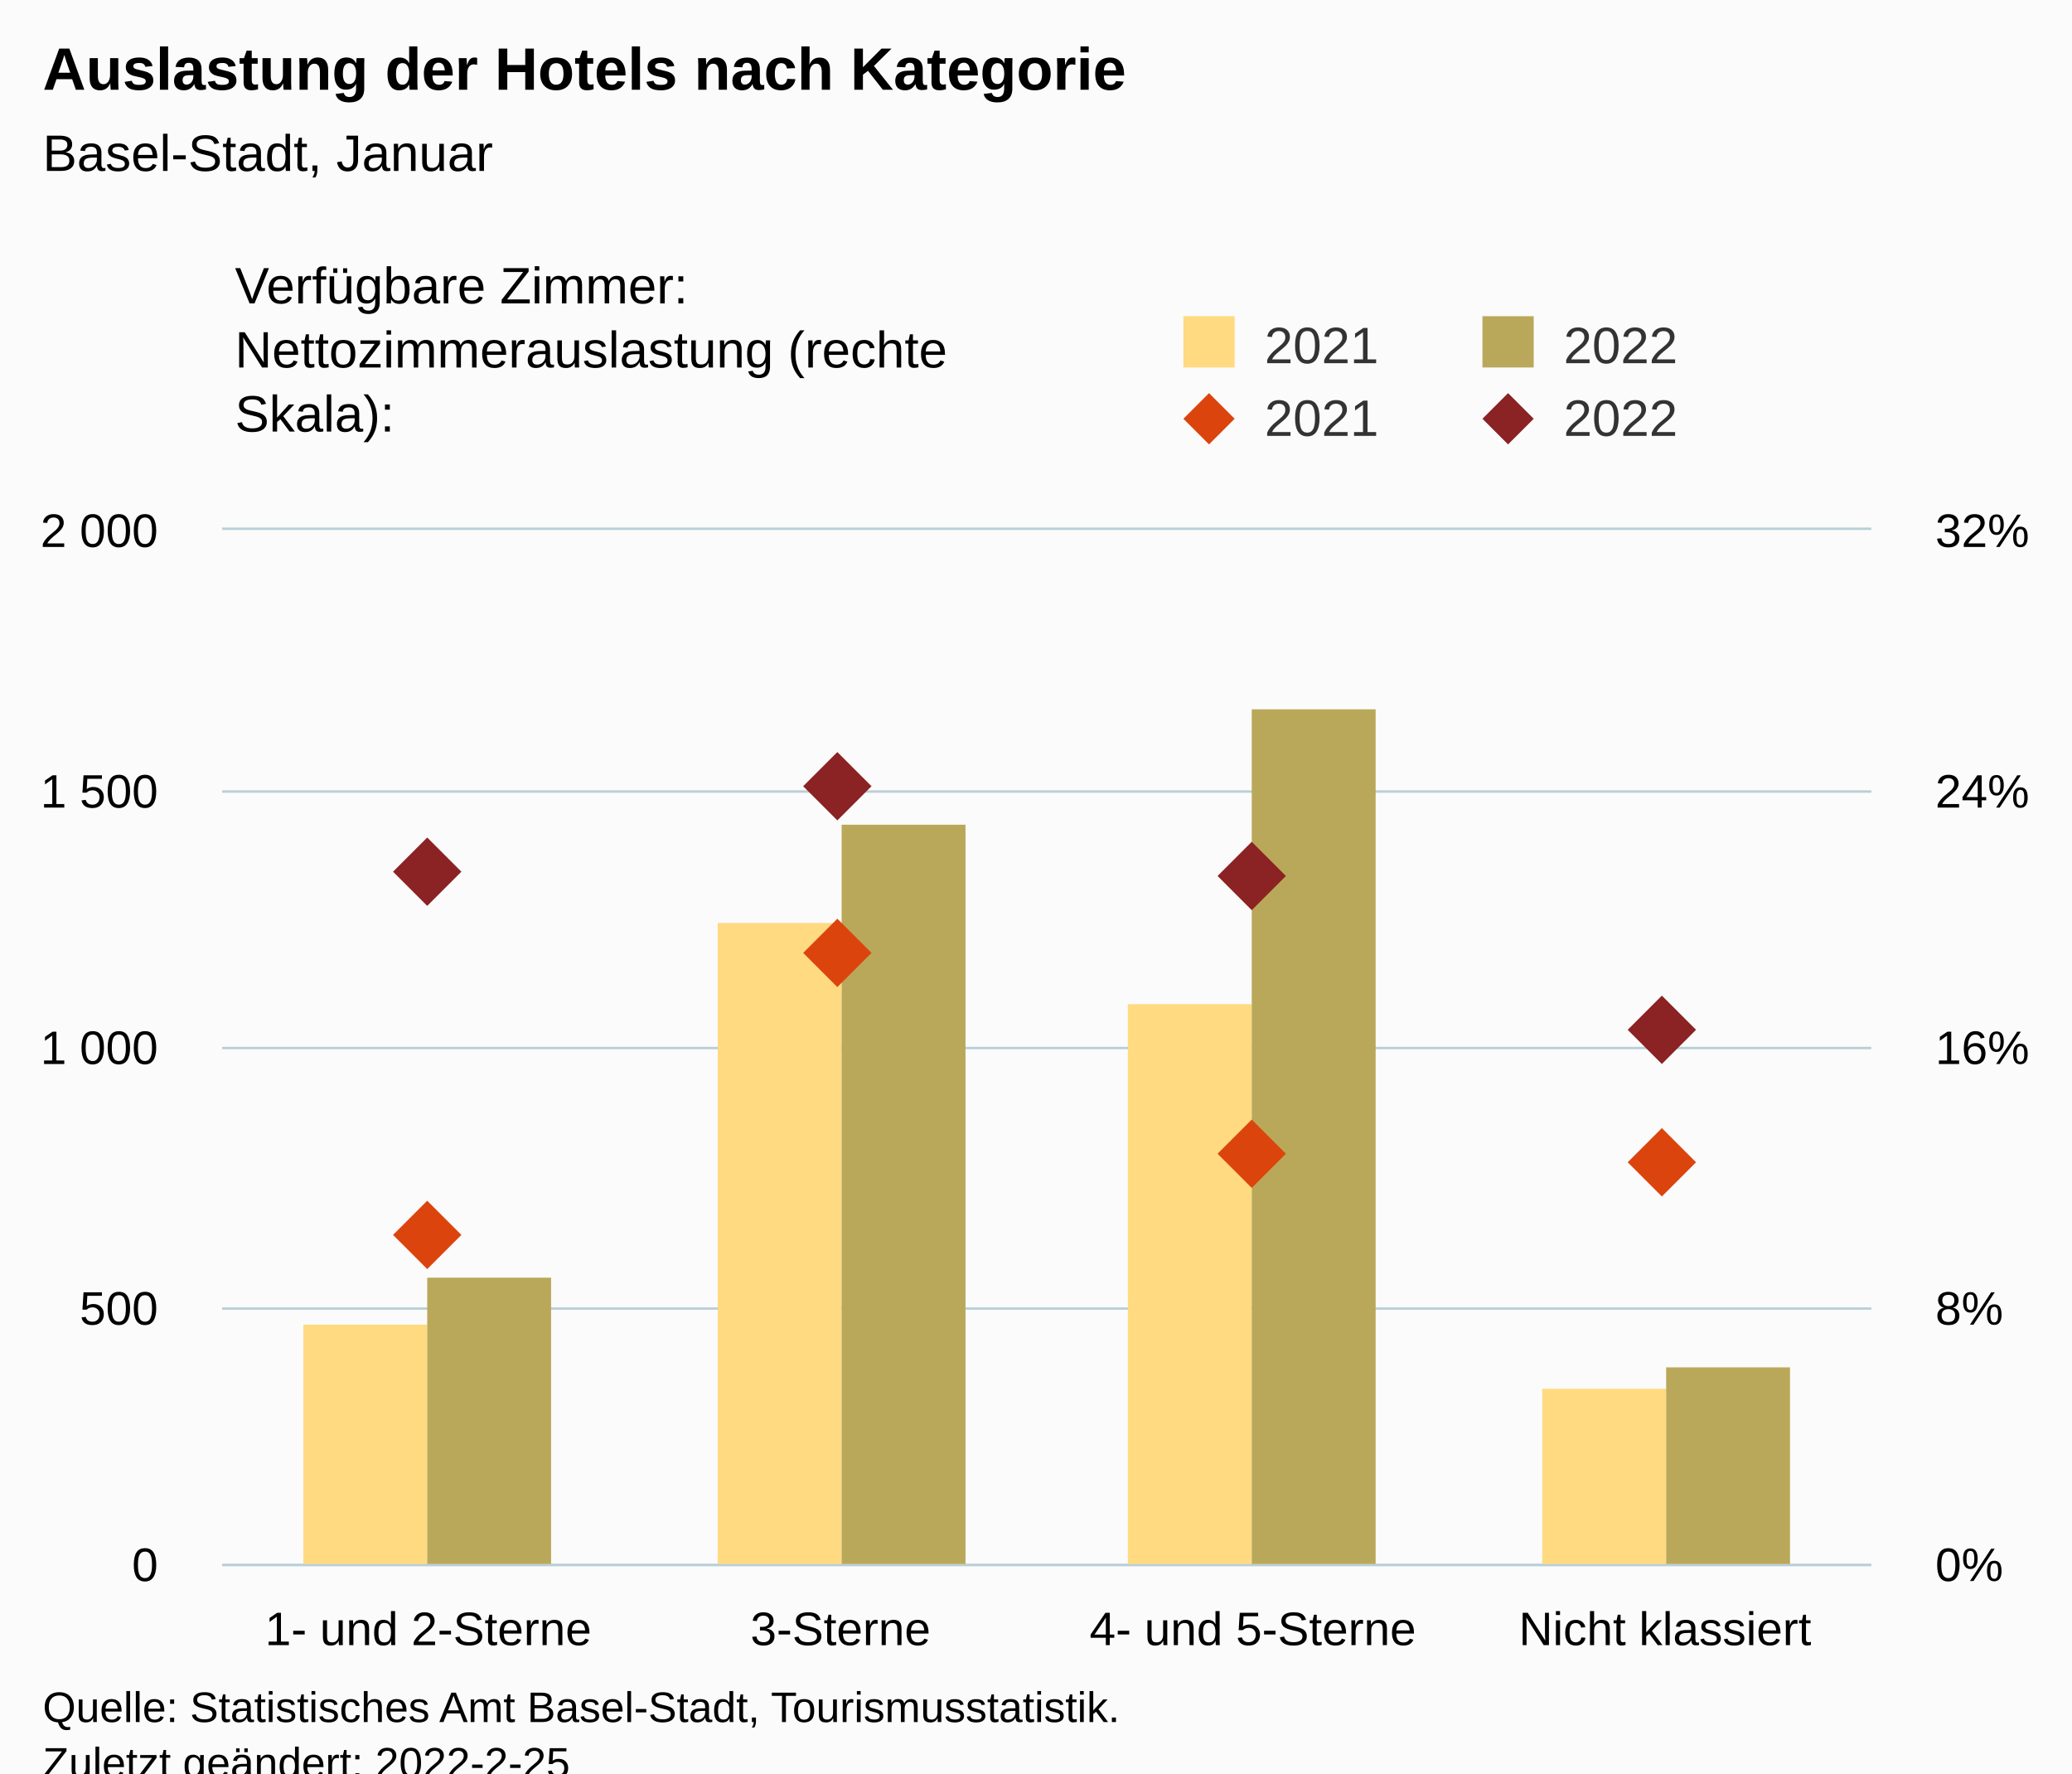
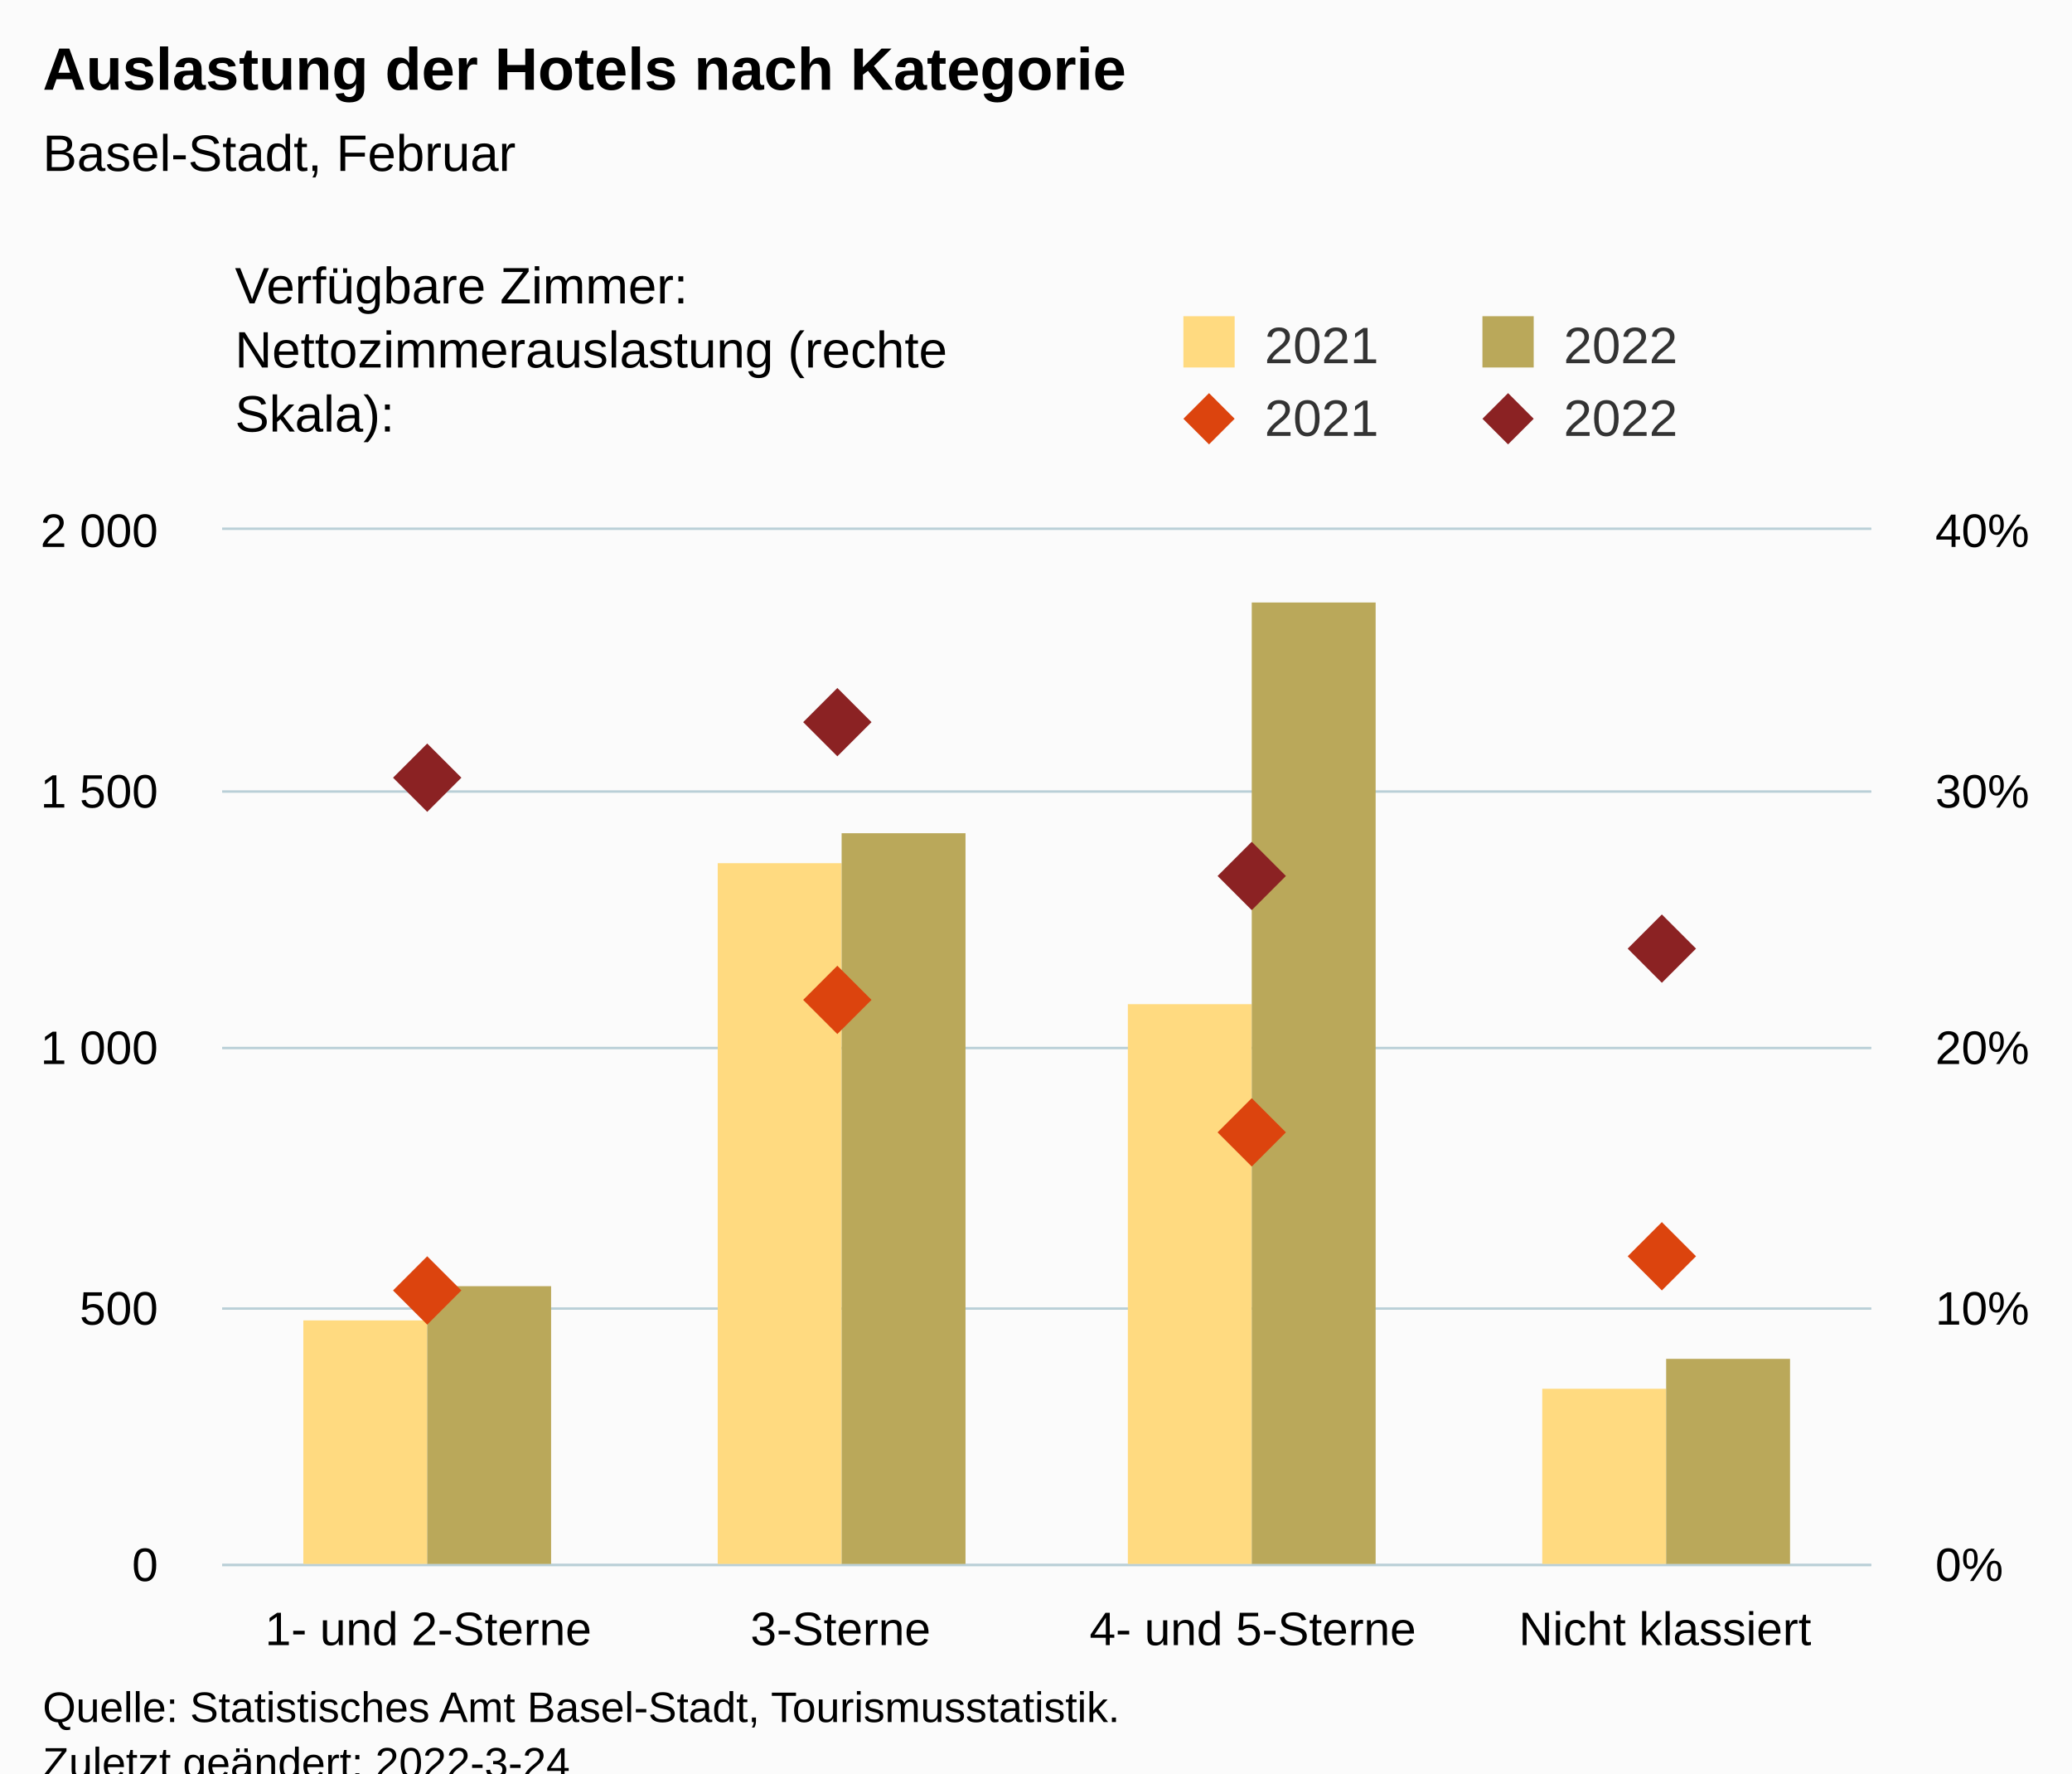
<svg xmlns="http://www.w3.org/2000/svg" version="1.1" class="highcharts-root" style="font-family:Arial;font-size:12px;" viewBox="0 0 485 415">
  <defs>
-     <clipPath id="highcharts-u7dc5o4-25-">
+     <clipPath id="highcharts-0oaapsy-25-">
      <rect x="0" y="0" width="386" height="242" fill="none" />
    </clipPath>
-     <clipPath id="highcharts-u7dc5o4-30-">
+     <clipPath id="highcharts-0oaapsy-30-">
      <rect x="0" y="0" width="386" height="242" fill="none" />
    </clipPath>
-     <clipPath id="highcharts-u7dc5o4-39-">
+     <clipPath id="highcharts-0oaapsy-39-">
      <rect x="0" y="0" width="386" height="242" fill="none" />
    </clipPath>
-     <clipPath id="highcharts-u7dc5o4-44-">
+     <clipPath id="highcharts-0oaapsy-44-">
      <rect x="52" y="124" width="386" height="242" fill="none" />
    </clipPath>
  </defs>
  <rect fill="#fbfbfb" class="highcharts-background" x="0" y="0" width="485" height="428" rx="0" ry="0" />
  <rect fill="none" class="highcharts-plot-background" x="52" y="124" width="386" height="242" />
  <g class="highcharts-pane-group" data-z-index="0" />
  <g class="highcharts-grid highcharts-xaxis-grid" data-z-index="1">
    <path fill="none" data-z-index="1" class="highcharts-grid-line" d="M 148.5 124 L 148.5 366" opacity="1" />
    <path fill="none" data-z-index="1" class="highcharts-grid-line" d="M 244.5 124 L 244.5 366" opacity="1" />
    <path fill="none" data-z-index="1" class="highcharts-grid-line" d="M 341.5 124 L 341.5 366" opacity="1" />
    <path fill="none" data-z-index="1" class="highcharts-grid-line" d="M 437.5 124 L 437.5 366" opacity="1" />
    <path fill="none" data-z-index="1" class="highcharts-grid-line" d="M 51.5 124 L 51.5 366" opacity="1" />
  </g>
  <g class="highcharts-grid highcharts-yaxis-grid" data-z-index="1">
    <path fill="none" stroke="#B9CFD7" stroke-width="0.5" data-z-index="1" class="highcharts-grid-line" d="M 52 366.25 L 438 366.25" opacity="1" />
    <path fill="none" stroke="#B9CFD7" stroke-width="0.5" data-z-index="1" class="highcharts-grid-line" d="M 52 306.25 L 438 306.25" opacity="1" />
    <path fill="none" stroke="#B9CFD7" stroke-width="0.5" data-z-index="1" class="highcharts-grid-line" d="M 52 245.25 L 438 245.25" opacity="1" />
    <path fill="none" stroke="#B9CFD7" stroke-width="0.5" data-z-index="1" class="highcharts-grid-line" d="M 52 185.25 L 438 185.25" opacity="1" />
    <path fill="none" stroke="#B9CFD7" stroke-width="0.5" data-z-index="1" class="highcharts-grid-line" d="M 52 123.75 L 438 123.75" opacity="1" />
  </g>
  <g class="highcharts-grid highcharts-yaxis-grid" data-z-index="1">
    <path fill="none" stroke="#B9CFD7" stroke-width="0.5" data-z-index="1" class="highcharts-grid-line" d="M 52 366.25 L 438 366.25" opacity="1" />
    <path fill="none" stroke="#B9CFD7" stroke-width="0.5" data-z-index="1" class="highcharts-grid-line" d="M 52 306.25 L 438 306.25" opacity="1" />
    <path fill="none" stroke="#B9CFD7" stroke-width="0.5" data-z-index="1" class="highcharts-grid-line" d="M 52 245.25 L 438 245.25" opacity="1" />
    <path fill="none" stroke="#B9CFD7" stroke-width="0.5" data-z-index="1" class="highcharts-grid-line" d="M 52 185.25 L 438 185.25" opacity="1" />
    <path fill="none" stroke="#B9CFD7" stroke-width="0.5" data-z-index="1" class="highcharts-grid-line" d="M 52 123.75 L 438 123.75" opacity="1" />
  </g>
  <rect fill="none" class="highcharts-plot-border" data-z-index="1" x="52" y="124" width="386" height="242" />
  <g class="highcharts-axis highcharts-xaxis" data-z-index="2">
    <path fill="none" class="highcharts-axis-line" stroke="#B9CFD7" stroke-width="0.5" data-z-index="7" d="M 52 366.25 L 438 366.25" />
  </g>
  <g class="highcharts-axis highcharts-yaxis" data-z-index="2">
    <path fill="none" class="highcharts-axis-line" data-z-index="7" d="M 52 124 L 52 366" />
  </g>
  <g class="highcharts-axis highcharts-yaxis" data-z-index="2">
    <path fill="none" class="highcharts-axis-line" data-z-index="7" d="M 438 124 L 438 366" />
  </g>
  <g class="highcharts-series-group" data-z-index="3">
-     <g class="highcharts-series highcharts-series-0 highcharts-column-series" data-z-index="0.1" opacity="1" transform="translate(52,124) scale(1 1)" clip-path="url(#highcharts-u7dc5o4-30-)">
-       <rect x="19" y="186" width="29" height="57" fill="rgb(255, 218, 128)" opacity="1" class="highcharts-point" />
-       <rect x="116" y="92" width="29" height="151" fill="rgb(255, 218, 128)" opacity="1" class="highcharts-point" />
+     <g class="highcharts-series highcharts-series-0 highcharts-column-series" data-z-index="0.1" opacity="1" transform="translate(52,124) scale(1 1)" clip-path="url(#highcharts-0oaapsy-30-)">
+       <rect x="19" y="185" width="29" height="58" fill="rgb(255, 218, 128)" opacity="1" class="highcharts-point" />
+       <rect x="116" y="78" width="29" height="165" fill="rgb(255, 218, 128)" opacity="1" class="highcharts-point" />
      <rect x="212" y="111" width="29" height="132" fill="rgb(255, 218, 128)" opacity="1" class="highcharts-point" />
      <rect x="309" y="201" width="29" height="42" fill="rgb(255, 218, 128)" opacity="1" class="highcharts-point" />
    </g>
    <g class="highcharts-markers highcharts-series-0 highcharts-column-series" data-z-index="0.1" opacity="1" transform="translate(52,124) scale(1 1)" clip-path="none" />
-     <g class="highcharts-series highcharts-series-1 highcharts-column-series" data-z-index="0.1" opacity="1" transform="translate(52,124) scale(1 1)" clip-path="url(#highcharts-u7dc5o4-30-)">
-       <rect x="48" y="175" width="29" height="68" fill="rgb(186, 168, 90)" opacity="1" class="highcharts-point" />
-       <rect x="145" y="69" width="29" height="174" fill="rgb(186, 168, 90)" opacity="1" class="highcharts-point" />
-       <rect x="241" y="42" width="29" height="201" fill="rgb(186, 168, 90)" opacity="1" class="highcharts-point" />
-       <rect x="338" y="196" width="29" height="47" fill="rgb(186, 168, 90)" opacity="1" class="highcharts-point" />
+     <g class="highcharts-series highcharts-series-1 highcharts-column-series" data-z-index="0.1" opacity="1" transform="translate(52,124) scale(1 1)" clip-path="url(#highcharts-0oaapsy-30-)">
+       <rect x="48" y="177" width="29" height="66" fill="rgb(186, 168, 90)" opacity="1" class="highcharts-point" />
+       <rect x="145" y="71" width="29" height="172" fill="rgb(186, 168, 90)" opacity="1" class="highcharts-point" />
+       <rect x="241" y="17" width="29" height="226" fill="rgb(186, 168, 90)" opacity="1" class="highcharts-point" />
+       <rect x="338" y="194" width="29" height="49" fill="rgb(186, 168, 90)" opacity="1" class="highcharts-point" />
    </g>
    <g class="highcharts-markers highcharts-series-1 highcharts-column-series" data-z-index="0.1" opacity="1" transform="translate(52,124) scale(1 1)" clip-path="none" />
-     <g class="highcharts-series highcharts-series-2 highcharts-scatter-series" data-z-index="0.1" opacity="1" transform="translate(52,124) scale(1 1)" clip-path="url(#highcharts-u7dc5o4-39-)" />
+     <g class="highcharts-series highcharts-series-2 highcharts-scatter-series" data-z-index="0.1" opacity="1" transform="translate(52,124) scale(1 1)" clip-path="url(#highcharts-0oaapsy-39-)" />
    <g class="highcharts-markers highcharts-series-2 highcharts-scatter-series" data-z-index="0.1" opacity="1" transform="translate(52,124) scale(1 1)" clip-path="none">
-       <path fill="rgb(220, 68, 14)" d="M 48 157 L 56 165 L 48 173 L 40 165 Z" opacity="1" class="highcharts-point" />
-       <path fill="rgb(220, 68, 14)" d="M 144 91 L 152 99 L 144 107 L 136 99 Z" opacity="1" class="highcharts-point" />
-       <path fill="rgb(220, 68, 14)" d="M 241 138 L 249 146 L 241 154 L 233 146 Z" opacity="1" class="highcharts-point" />
-       <path fill="rgb(220, 68, 14)" d="M 337 140 L 345 148 L 337 156 L 329 148 Z" opacity="1" class="highcharts-point" />
+       <path fill="rgb(220, 68, 14)" d="M 48 170 L 56 178 L 48 186 L 40 178 Z" opacity="1" class="highcharts-point" />
+       <path fill="rgb(220, 68, 14)" d="M 144 102 L 152 110 L 144 118 L 136 110 Z" opacity="1" class="highcharts-point" />
+       <path fill="rgb(220, 68, 14)" d="M 241 133 L 249 141 L 241 149 L 233 141 Z" opacity="1" class="highcharts-point" />
+       <path fill="rgb(220, 68, 14)" d="M 337 162 L 345 170 L 337 178 L 329 170 Z" opacity="1" class="highcharts-point" />
    </g>
-     <g class="highcharts-series highcharts-series-3 highcharts-scatter-series" data-z-index="0.1" opacity="1" transform="translate(52,124) scale(1 1)" clip-path="url(#highcharts-u7dc5o4-39-)" />
+     <g class="highcharts-series highcharts-series-3 highcharts-scatter-series" data-z-index="0.1" opacity="1" transform="translate(52,124) scale(1 1)" clip-path="url(#highcharts-0oaapsy-39-)" />
    <g class="highcharts-markers highcharts-series-3 highcharts-scatter-series" data-z-index="0.1" opacity="1" transform="translate(52,124) scale(1 1)" clip-path="none">
-       <path fill="rgb(139, 34, 35)" d="M 48 72 L 56 80 L 48 88 L 40 80 Z" opacity="1" class="highcharts-point" />
-       <path fill="rgb(139, 34, 35)" d="M 144 52 L 152 60 L 144 68 L 136 60 Z" opacity="1" class="highcharts-point" />
+       <path fill="rgb(139, 34, 35)" d="M 48 50 L 56 58 L 48 66 L 40 58 Z" opacity="1" class="highcharts-point" />
+       <path fill="rgb(139, 34, 35)" d="M 144 37 L 152 45 L 144 53 L 136 45 Z" opacity="1" class="highcharts-point" />
      <path fill="rgb(139, 34, 35)" d="M 241 73 L 249 81 L 241 89 L 233 81 Z" opacity="1" class="highcharts-point" />
-       <path fill="rgb(139, 34, 35)" d="M 337 109 L 345 117 L 337 125 L 329 117 Z" opacity="1" class="highcharts-point" />
+       <path fill="rgb(139, 34, 35)" d="M 337 90 L 345 98 L 337 106 L 329 98 Z" opacity="1" class="highcharts-point" />
    </g>
  </g>
  <text x="10" text-anchor="start" class="highcharts-title" data-z-index="4" style="color:#000000;font-size:14px;font-weight:bold;fill:#000000;" y="21">
    <tspan>Auslastung der Hotels nach Kategorie</tspan>
  </text>
  <text x="10" text-anchor="start" class="highcharts-subtitle" data-z-index="4" style="color:#000000;font-size:12px;font-weight:normal;fill:#000000;" y="40">
-     <tspan>Basel-Stadt, Januar</tspan>
+     <tspan>Basel-Stadt, Februar</tspan>
  </text>
  <text x="10" text-anchor="start" class="highcharts-caption" data-z-index="4" style="color:#666666;fill:#666666;" y="400" />
  <g class="highcharts-legend" data-z-index="7" transform="translate(267,16)">
    <rect fill="none" class="highcharts-legend-box" rx="0" ry="0" x="0" y="0" width="208" height="96" visibility="visible" />
    <g data-z-index="1" transform="translate(0,51)">
      <g>
        <g class="highcharts-legend-item highcharts-column-series highcharts-color-undefined highcharts-series-0" data-z-index="1" transform="translate(8,3)">
          <text x="21" style="color:#333333;cursor:pointer;font-size:12px;font-weight:normal;fill:#333333;" text-anchor="start" data-z-index="2" y="15">
            <tspan>2021</tspan>
          </text>
          <rect x="2" y="4" width="12" height="12" fill="rgb(255, 218, 128)" class="highcharts-point" data-z-index="3" />
        </g>
        <g class="highcharts-legend-item highcharts-column-series highcharts-color-undefined highcharts-series-1" data-z-index="1" transform="translate(78,3)">
          <text x="21" y="15" style="color:#333333;cursor:pointer;font-size:12px;font-weight:normal;fill:#333333;" text-anchor="start" data-z-index="2">
            <tspan>2022</tspan>
          </text>
          <rect x="2" y="4" width="12" height="12" fill="rgb(186, 168, 90)" class="highcharts-point" data-z-index="3" />
        </g>
        <g class="highcharts-legend-item highcharts-scatter-series highcharts-color-undefined highcharts-series-2" data-z-index="1" transform="translate(8,20)">
          <path fill="none" d="M 0 11 L 16 11" class="highcharts-graph" />
          <path fill="rgb(220, 68, 14)" d="M 8 5 L 14 11 L 8 17 L 2 11 Z" class="highcharts-point" opacity="1" />
          <text x="21" y="15" style="color:#333333;cursor:pointer;font-size:12px;font-weight:normal;fill:#333333;" text-anchor="start" data-z-index="2">
            <tspan>2021</tspan>
          </text>
        </g>
        <g class="highcharts-legend-item highcharts-scatter-series highcharts-color-undefined highcharts-series-3" data-z-index="1" transform="translate(78,20)">
          <path fill="none" d="M 0 11 L 16 11" class="highcharts-graph" />
          <path fill="rgb(139, 34, 35)" d="M 8 5 L 14 11 L 8 17 L 2 11 Z" class="highcharts-point" opacity="1" />
          <text x="21" y="15" style="color:#333333;cursor:pointer;font-size:12px;font-weight:normal;fill:#333333;" text-anchor="start" data-z-index="2">
            <tspan>2022</tspan>
          </text>
        </g>
      </g>
    </g>
    <g class="highcharts-label highcharts-legend-title" data-z-index="1" transform="translate(-215,40)">
      <text x="3" data-z-index="1" style="font-weight:normal;" y="15">
        <tspan>Verfügbare Zimmer:</tspan>
        <tspan x="3" dy="15">Nettozimmerauslastung (rechte</tspan>
        <tspan dy="15" x="3">Skala):</tspan>
      </text>
    </g>
  </g>
  <g class="highcharts-axis-labels highcharts-xaxis-labels" data-z-index="7">
    <text x="100.25" style="color:#000000;cursor:default;font-size:11px;fill:#000000;" text-anchor="middle" transform="translate(0,0)" y="385" opacity="1">
      <tspan>1- und 2-Sterne</tspan>
    </text>
    <text x="196.75" style="color:#000000;cursor:default;font-size:11px;fill:#000000;" text-anchor="middle" transform="translate(0,0)" y="385" opacity="1">3-Sterne</text>
    <text x="293.25" style="color:#000000;cursor:default;font-size:11px;fill:#000000;" text-anchor="middle" transform="translate(0,0)" y="385" opacity="1">
      <tspan>4- und 5-Sterne</tspan>
    </text>
    <text x="389.75" style="color:#000000;cursor:default;font-size:11px;fill:#000000;" text-anchor="middle" transform="translate(0,0)" y="385" opacity="1">
      <tspan>Nicht klassiert</tspan>
    </text>
  </g>
  <g class="highcharts-axis-labels highcharts-yaxis-labels" data-z-index="7">
    <text x="37" style="color:#000000;cursor:default;font-size:11px;fill:#000000;" text-anchor="end" transform="translate(0,0)" y="370" opacity="1">0</text>
    <text x="37" style="color:#000000;cursor:default;font-size:11px;fill:#000000;" text-anchor="end" transform="translate(0,0)" y="310" opacity="1">500</text>
    <text x="37" style="color:#000000;cursor:default;font-size:11px;fill:#000000;" text-anchor="end" transform="translate(0,0)" y="249" opacity="1">
      <tspan>1 000</tspan>
    </text>
    <text x="37" style="color:#000000;cursor:default;font-size:11px;fill:#000000;" text-anchor="end" transform="translate(0,0)" y="189" opacity="1">
      <tspan>1 500</tspan>
    </text>
    <text x="37" style="color:#000000;cursor:default;font-size:11px;fill:#000000;" text-anchor="end" transform="translate(0,0)" y="128" opacity="1">
      <tspan>2 000</tspan>
    </text>
  </g>
  <g class="highcharts-axis-labels highcharts-yaxis-labels" data-z-index="7">
    <text x="453" style="color:#000000;cursor:default;font-size:11px;fill:#000000;" text-anchor="start" transform="translate(0,0)" y="370" opacity="1">0%</text>
-     <text x="453" style="color:#000000;cursor:default;font-size:11px;fill:#000000;" text-anchor="start" transform="translate(0,0)" y="310" opacity="1">8%</text>
-     <text x="453" style="color:#000000;cursor:default;font-size:11px;fill:#000000;" text-anchor="start" transform="translate(0,0)" y="249" opacity="1">16%</text>
-     <text x="453" style="color:#000000;cursor:default;font-size:11px;fill:#000000;" text-anchor="start" transform="translate(0,0)" y="189" opacity="1">24%</text>
-     <text x="453" style="color:#000000;cursor:default;font-size:11px;fill:#000000;" text-anchor="start" transform="translate(0,0)" y="128" opacity="1">32%</text>
+     <text x="453" style="color:#000000;cursor:default;font-size:11px;fill:#000000;" text-anchor="start" transform="translate(0,0)" y="310" opacity="1">10%</text>
+     <text x="453" style="color:#000000;cursor:default;font-size:11px;fill:#000000;" text-anchor="start" transform="translate(0,0)" y="249" opacity="1">20%</text>
+     <text x="453" style="color:#000000;cursor:default;font-size:11px;fill:#000000;" text-anchor="start" transform="translate(0,0)" y="189" opacity="1">30%</text>
+     <text x="453" style="color:#000000;cursor:default;font-size:11px;fill:#000000;" text-anchor="start" transform="translate(0,0)" y="128" opacity="1">40%</text>
  </g>
  <text x="10" class="highcharts-credits" text-anchor="start" data-z-index="8" style="cursor:default;color:#000000;font-size:10px;fill:#000000;" y="403">
    <tspan>Quelle: Statistisches Amt Basel-Stadt, Tourismusstatistik.</tspan>
-     <tspan x="10" dy="13">Zuletzt geändert: 2022-2-25</tspan>
+     <tspan x="10" dy="13">Zuletzt geändert: 2022-3-24</tspan>
  </text>
-   <g class="highcharts-control-points" data-z-index="99" clip-path="url(#highcharts-u7dc5o4-44-)" />
+   <g class="highcharts-control-points" data-z-index="99" clip-path="url(#highcharts-0oaapsy-44-)" />
</svg>
